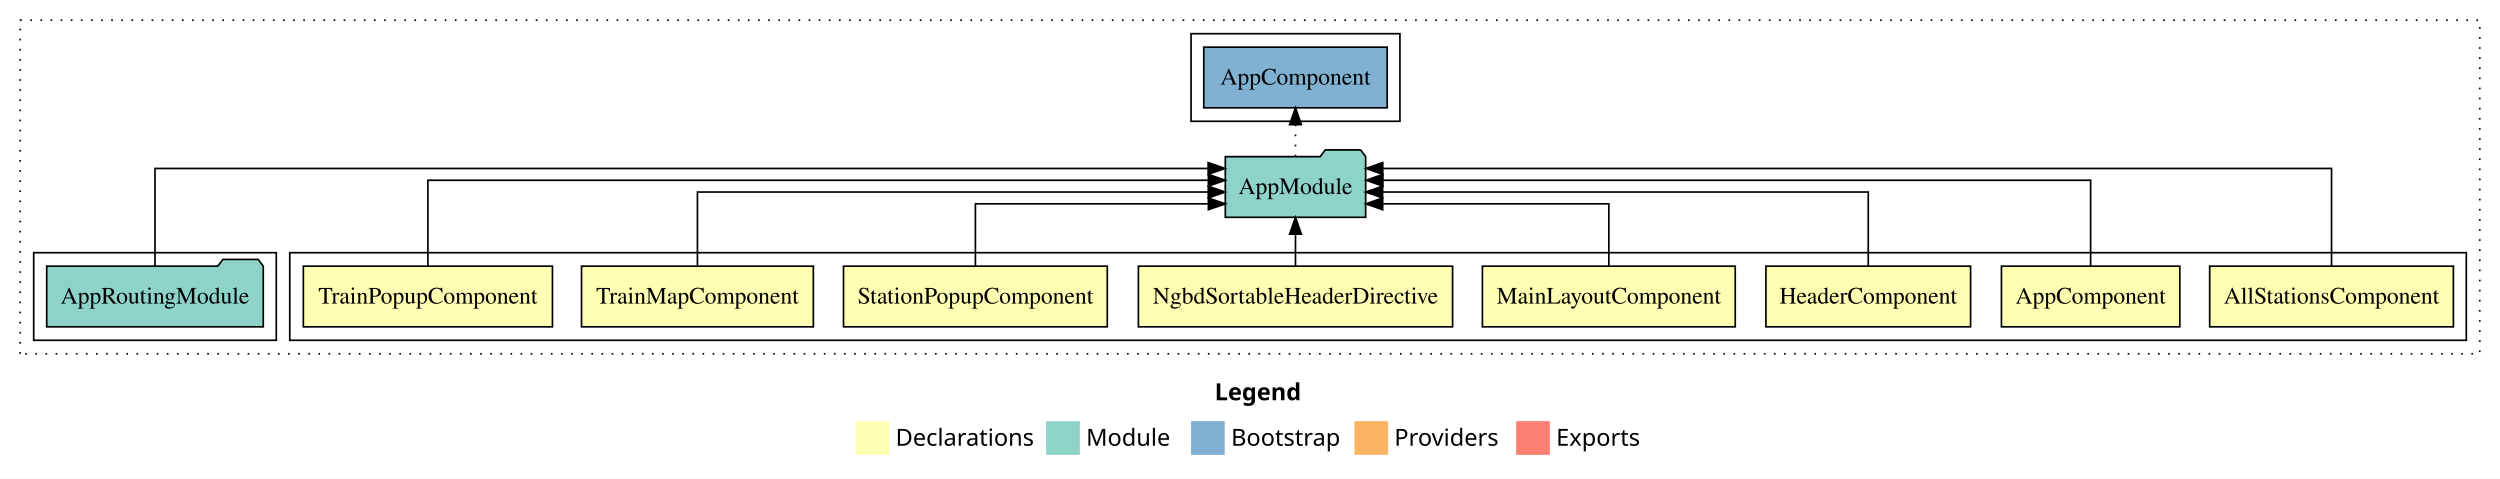
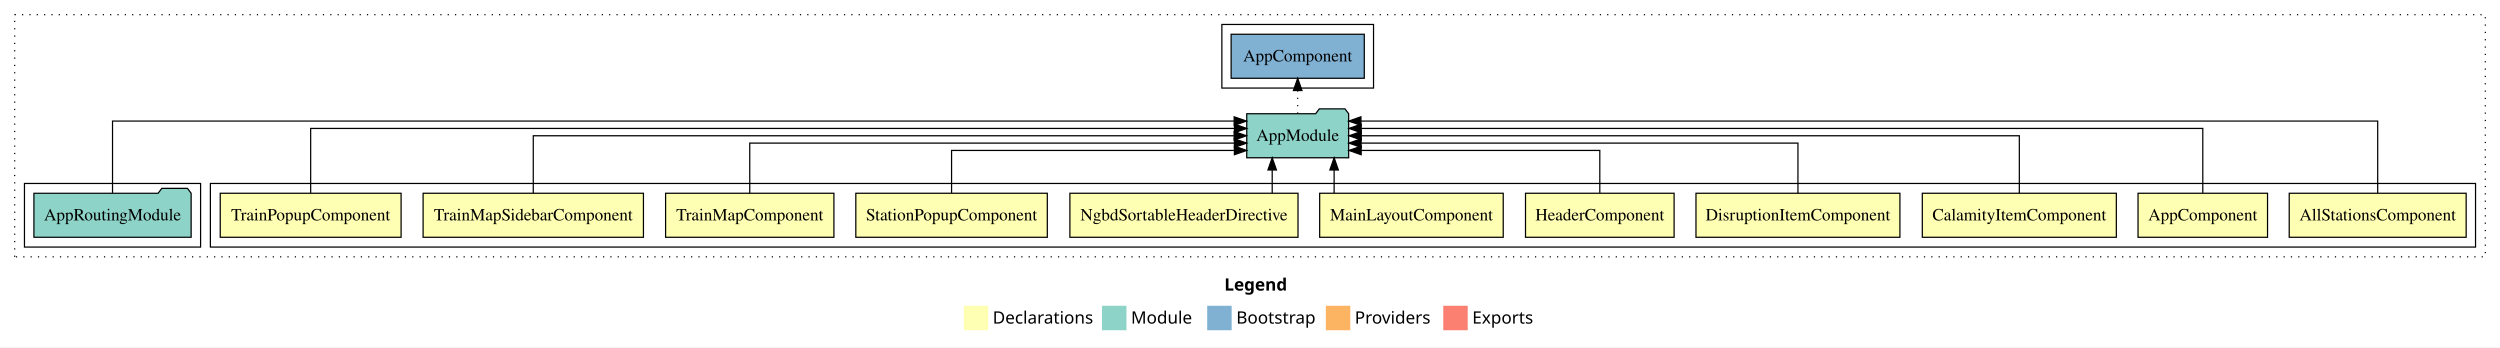
- <svg xmlns="http://www.w3.org/2000/svg" width="1484pt" height="284pt" viewBox="0.00 0.00 1484.00 284.00">
+ <svg xmlns="http://www.w3.org/2000/svg" width="2044pt" height="284pt" viewBox="0.00 0.00 2044.00 284.00">
  <g id="graph0" class="graph" transform="scale(1 1) rotate(0) translate(4 280)">
-     <polygon fill="#ffffff" stroke="transparent" points="-4,4 -4,-280 1480,-280 1480,4 -4,4" />
-     <text text-anchor="start" x="717.009" y="-42.4" font-family="sans-serif" font-weight="bold" font-size="14.00" fill="#000000">Legend</text>
-     <polygon fill="#ffffb3" stroke="transparent" points="504,-10 504,-30 524,-30 524,-10 504,-10" />
-     <text text-anchor="start" x="527.629" y="-15.4" font-family="sans-serif" font-size="14.00" fill="#000000">  Declarations</text>
-     <polygon fill="#8dd3c7" stroke="transparent" points="617,-10 617,-30 637,-30 637,-10 617,-10" />
-     <text text-anchor="start" x="640.725" y="-15.4" font-family="sans-serif" font-size="14.00" fill="#000000">  Module</text>
-     <polygon fill="#80b1d3" stroke="transparent" points="703,-10 703,-30 723,-30 723,-10 703,-10" />
-     <text text-anchor="start" x="726.781" y="-15.4" font-family="sans-serif" font-size="14.00" fill="#000000">  Bootstrap</text>
-     <polygon fill="#fdb462" stroke="transparent" points="800,-10 800,-30 820,-30 820,-10 800,-10" />
-     <text text-anchor="start" x="823.673" y="-15.4" font-family="sans-serif" font-size="14.00" fill="#000000">  Providers</text>
-     <polygon fill="#fb8072" stroke="transparent" points="896,-10 896,-30 916,-30 916,-10 896,-10" />
-     <text text-anchor="start" x="919.726" y="-15.4" font-family="sans-serif" font-size="14.00" fill="#000000">  Exports</text>
+     <polygon fill="#ffffff" stroke="transparent" points="-4,4 -4,-280 2040,-280 2040,4 -4,4" />
+     <text text-anchor="start" x="997.009" y="-42.4" font-family="sans-serif" font-weight="bold" font-size="14.00" fill="#000000">Legend</text>
+     <polygon fill="#ffffb3" stroke="transparent" points="784,-10 784,-30 804,-30 804,-10 784,-10" />
+     <text text-anchor="start" x="807.629" y="-15.4" font-family="sans-serif" font-size="14.00" fill="#000000">  Declarations</text>
+     <polygon fill="#8dd3c7" stroke="transparent" points="897,-10 897,-30 917,-30 917,-10 897,-10" />
+     <text text-anchor="start" x="920.725" y="-15.4" font-family="sans-serif" font-size="14.00" fill="#000000">  Module</text>
+     <polygon fill="#80b1d3" stroke="transparent" points="983,-10 983,-30 1003,-30 1003,-10 983,-10" />
+     <text text-anchor="start" x="1006.781" y="-15.4" font-family="sans-serif" font-size="14.00" fill="#000000">  Bootstrap</text>
+     <polygon fill="#fdb462" stroke="transparent" points="1080,-10 1080,-30 1100,-30 1100,-10 1080,-10" />
+     <text text-anchor="start" x="1103.673" y="-15.4" font-family="sans-serif" font-size="14.00" fill="#000000">  Providers</text>
+     <polygon fill="#fb8072" stroke="transparent" points="1176,-10 1176,-30 1196,-30 1196,-10 1176,-10" />
+     <text text-anchor="start" x="1199.726" y="-15.4" font-family="sans-serif" font-size="14.00" fill="#000000">  Exports</text>
    <g id="clust1" class="cluster">
-       <polygon fill="none" stroke="#000000" stroke-dasharray="1,5" points="8,-70 8,-268 1468,-268 1468,-70 8,-70" />
+       <polygon fill="none" stroke="#000000" stroke-dasharray="1,5" points="8,-70 8,-268 2028,-268 2028,-70 8,-70" />
    </g>
    <g id="clust2" class="cluster">
-       <polygon fill="none" stroke="#000000" points="168,-78 168,-130 1460,-130 1460,-78 168,-78" />
+       <polygon fill="none" stroke="#000000" points="168,-78 168,-130 2020,-130 2020,-78 168,-78" />
    </g>
-     <g id="clust11" class="cluster">
+     <g id="clust14" class="cluster">
      <polygon fill="none" stroke="#000000" points="16,-78 16,-130 160,-130 160,-78 16,-78" />
    </g>
-     <g id="clust13" class="cluster">
-       <polygon fill="none" stroke="#000000" points="703,-208 703,-260 827,-260 827,-208 703,-208" />
+     <g id="clust16" class="cluster">
+       <polygon fill="none" stroke="#000000" points="995,-208 995,-260 1119,-260 1119,-208 995,-208" />
    </g>
    <g id="node1" class="node">
-       <polygon fill="#ffffb3" stroke="#000000" points="1452.334,-122 1307.666,-122 1307.666,-86 1452.334,-86 1452.334,-122" />
-       <text text-anchor="middle" x="1380" y="-99.8" font-family="Times,serif" font-size="14.00" fill="#000000">AllStationsComponent</text>
+       <polygon fill="#ffffb3" stroke="#000000" points="2012.334,-122 1867.666,-122 1867.666,-86 2012.334,-86 2012.334,-122" />
+       <text text-anchor="middle" x="1940" y="-99.8" font-family="Times,serif" font-size="14.00" fill="#000000">AllStationsComponent</text>
+     </g>
+     <g id="node12" class="node">
+       <polygon fill="#8dd3c7" stroke="#000000" points="1098.657,-187 1095.657,-191 1074.657,-191 1071.657,-187 1015.343,-187 1015.343,-151 1098.657,-151 1098.657,-187" />
+       <text text-anchor="middle" x="1057" y="-164.8" font-family="Times,serif" font-size="14.00" fill="#000000">AppModule</text>
+     </g>
+     <g id="edge1" class="edge">
+       <path fill="none" stroke="#000000" d="M1940,-122.248C1940,-145.018 1940,-181 1940,-181 1940,-181 1108.699,-181 1108.699,-181" />
+       <polygon fill="#000000" stroke="#000000" points="1108.699,-177.5 1098.699,-181 1108.699,-184.5 1108.699,-177.5" />
+     </g>
+     <g id="node2" class="node">
+       <polygon fill="#ffffb3" stroke="#000000" points="1849.94,-122 1744.06,-122 1744.06,-86 1849.94,-86 1849.94,-122" />
+       <text text-anchor="middle" x="1797" y="-99.8" font-family="Times,serif" font-size="14.00" fill="#000000">AppComponent</text>
+     </g>
+     <g id="edge2" class="edge">
+       <path fill="none" stroke="#000000" d="M1797,-122.284C1797,-143.321 1797,-175 1797,-175 1797,-175 1108.906,-175 1108.906,-175" />
+       <polygon fill="#000000" stroke="#000000" points="1108.906,-171.5 1098.906,-175 1108.906,-178.5 1108.906,-171.5" />
+     </g>
+     <g id="node3" class="node">
+       <polygon fill="#ffffb3" stroke="#000000" points="1726.317,-122 1567.683,-122 1567.683,-86 1726.317,-86 1726.317,-122" />
+       <text text-anchor="middle" x="1647" y="-99.8" font-family="Times,serif" font-size="14.00" fill="#000000">CalamityItemComponent</text>
+     </g>
+     <g id="edge3" class="edge">
+       <path fill="none" stroke="#000000" d="M1647,-122.106C1647,-141.339 1647,-169 1647,-169 1647,-169 1108.958,-169 1108.958,-169" />
+       <polygon fill="#000000" stroke="#000000" points="1108.958,-165.5 1098.958,-169 1108.958,-172.5 1108.958,-165.5" />
+     </g>
+     <g id="node4" class="node">
+       <polygon fill="#ffffb3" stroke="#000000" points="1549.372,-122 1382.628,-122 1382.628,-86 1549.372,-86 1549.372,-122" />
+       <text text-anchor="middle" x="1466" y="-99.8" font-family="Times,serif" font-size="14.00" fill="#000000">DisruptionItemComponent</text>
+     </g>
+     <g id="edge4" class="edge">
+       <path fill="none" stroke="#000000" d="M1466,-122.022C1466,-139.373 1466,-163 1466,-163 1466,-163 1108.848,-163 1108.848,-163" />
+       <polygon fill="#000000" stroke="#000000" points="1108.848,-159.5 1098.848,-163 1108.848,-166.5 1108.848,-159.5" />
+     </g>
+     <g id="node5" class="node">
+       <polygon fill="#ffffb3" stroke="#000000" points="1364.744,-122 1243.256,-122 1243.256,-86 1364.744,-86 1364.744,-122" />
+       <text text-anchor="middle" x="1304" y="-99.8" font-family="Times,serif" font-size="14.00" fill="#000000">HeaderComponent</text>
+     </g>
+     <g id="edge5" class="edge">
+       <path fill="none" stroke="#000000" d="M1304,-122.24C1304,-137.571 1304,-157 1304,-157 1304,-157 1108.9,-157 1108.9,-157" />
+       <polygon fill="#000000" stroke="#000000" points="1108.9,-153.5 1098.9,-157 1108.9,-160.5 1108.9,-153.5" />
+     </g>
+     <g id="node6" class="node">
+       <polygon fill="#ffffb3" stroke="#000000" points="1225.041,-122 1074.959,-122 1074.959,-86 1225.041,-86 1225.041,-122" />
+       <text text-anchor="middle" x="1150" y="-99.8" font-family="Times,serif" font-size="14.00" fill="#000000">MainLayoutComponent</text>
+     </g>
+     <g id="edge6" class="edge">
+       <path fill="none" stroke="#000000" d="M1086.779,-122.106C1086.779,-122.106 1086.779,-140.991 1086.779,-140.991" />
+       <polygon fill="#000000" stroke="#000000" points="1083.279,-140.991 1086.779,-150.991 1090.279,-140.991 1083.279,-140.991" />
+     </g>
+     <g id="node7" class="node">
+       <polygon fill="#ffffb3" stroke="#000000" points="1057.254,-122 870.746,-122 870.746,-86 1057.254,-86 1057.254,-122" />
+       <text text-anchor="middle" x="964" y="-99.8" font-family="Times,serif" font-size="14.00" fill="#000000">NgbdSortableHeaderDirective</text>
+     </g>
+     <g id="edge7" class="edge">
+       <path fill="none" stroke="#000000" d="M1036.149,-122.106C1036.149,-122.106 1036.149,-140.991 1036.149,-140.991" />
+       <polygon fill="#000000" stroke="#000000" points="1032.649,-140.991 1036.149,-150.991 1039.649,-140.991 1032.649,-140.991" />
+     </g>
+     <g id="node8" class="node">
+       <polygon fill="#ffffb3" stroke="#000000" points="852.284,-122 695.716,-122 695.716,-86 852.284,-86 852.284,-122" />
+       <text text-anchor="middle" x="774" y="-99.8" font-family="Times,serif" font-size="14.00" fill="#000000">StationPopupComponent</text>
+     </g>
+     <g id="edge8" class="edge">
+       <path fill="none" stroke="#000000" d="M774,-122.24C774,-137.571 774,-157 774,-157 774,-157 1005.242,-157 1005.242,-157" />
+       <polygon fill="#000000" stroke="#000000" points="1005.242,-160.5 1015.242,-157 1005.242,-153.5 1005.242,-160.5" />
    </g>
    <g id="node9" class="node">
-       <polygon fill="#8dd3c7" stroke="#000000" points="806.657,-187 803.657,-191 782.657,-191 779.657,-187 723.343,-187 723.343,-151 806.657,-151 806.657,-187" />
-       <text text-anchor="middle" x="765" y="-164.8" font-family="Times,serif" font-size="14.00" fill="#000000">AppModule</text>
+       <polygon fill="#ffffb3" stroke="#000000" points="677.81,-122 540.19,-122 540.19,-86 677.81,-86 677.81,-122" />
+       <text text-anchor="middle" x="609" y="-99.8" font-family="Times,serif" font-size="14.00" fill="#000000">TrainMapComponent</text>
    </g>
-     <g id="edge1" class="edge">
-       <path fill="none" stroke="#000000" d="M1380,-122.011C1380,-144.485 1380,-180 1380,-180 1380,-180 816.788,-180 816.788,-180" />
-       <polygon fill="#000000" stroke="#000000" points="816.788,-176.5 806.788,-180 816.788,-183.5 816.788,-176.5" />
+     <g id="edge9" class="edge">
+       <path fill="none" stroke="#000000" d="M609,-122.022C609,-139.373 609,-163 609,-163 609,-163 1005.255,-163 1005.255,-163" />
+       <polygon fill="#000000" stroke="#000000" points="1005.256,-166.5 1015.255,-163 1005.255,-159.5 1005.256,-166.5" />
    </g>
-     <g id="node2" class="node">
-       <polygon fill="#ffffb3" stroke="#000000" points="1289.94,-122 1184.06,-122 1184.06,-86 1289.94,-86 1289.94,-122" />
-       <text text-anchor="middle" x="1237" y="-99.8" font-family="Times,serif" font-size="14.00" fill="#000000">AppComponent</text>
+     <g id="node10" class="node">
+       <polygon fill="#ffffb3" stroke="#000000" points="522.073,-122 341.927,-122 341.927,-86 522.073,-86 522.073,-122" />
+       <text text-anchor="middle" x="432" y="-99.8" font-family="Times,serif" font-size="14.00" fill="#000000">TrainMapSidebarComponent</text>
    </g>
-     <g id="edge2" class="edge">
-       <path fill="none" stroke="#000000" d="M1237,-122.129C1237,-142.572 1237,-173 1237,-173 1237,-173 816.887,-173 816.887,-173" />
-       <polygon fill="#000000" stroke="#000000" points="816.887,-169.5 806.887,-173 816.887,-176.5 816.887,-169.5" />
+     <g id="edge10" class="edge">
+       <path fill="none" stroke="#000000" d="M432,-122.106C432,-141.339 432,-169 432,-169 432,-169 1005.021,-169 1005.021,-169" />
+       <polygon fill="#000000" stroke="#000000" points="1005.021,-172.5 1015.021,-169 1005.021,-165.5 1005.021,-172.5" />
    </g>
-     <g id="node3" class="node">
-       <polygon fill="#ffffb3" stroke="#000000" points="1165.744,-122 1044.256,-122 1044.256,-86 1165.744,-86 1165.744,-122" />
-       <text text-anchor="middle" x="1105" y="-99.8" font-family="Times,serif" font-size="14.00" fill="#000000">HeaderComponent</text>
-     </g>
-     <g id="edge3" class="edge">
-       <path fill="none" stroke="#000000" d="M1105,-122.267C1105,-140.555 1105,-166 1105,-166 1105,-166 816.691,-166 816.691,-166" />
-       <polygon fill="#000000" stroke="#000000" points="816.691,-162.5 806.691,-166 816.691,-169.5 816.691,-162.5" />
-     </g>
-     <g id="node4" class="node">
-       <polygon fill="#ffffb3" stroke="#000000" points="1026.041,-122 875.959,-122 875.959,-86 1026.041,-86 1026.041,-122" />
-       <text text-anchor="middle" x="951" y="-99.8" font-family="Times,serif" font-size="14.00" fill="#000000">MainLayoutComponent</text>
-     </g>
-     <g id="edge4" class="edge">
-       <path fill="none" stroke="#000000" d="M951,-122.009C951,-138.049 951,-159 951,-159 951,-159 816.742,-159 816.742,-159" />
-       <polygon fill="#000000" stroke="#000000" points="816.742,-155.5 806.742,-159 816.742,-162.5 816.742,-155.5" />
-     </g>
-     <g id="node5" class="node">
-       <polygon fill="#ffffb3" stroke="#000000" points="858.254,-122 671.746,-122 671.746,-86 858.254,-86 858.254,-122" />
-       <text text-anchor="middle" x="765" y="-99.8" font-family="Times,serif" font-size="14.00" fill="#000000">NgbdSortableHeaderDirective</text>
-     </g>
-     <g id="edge5" class="edge">
-       <path fill="none" stroke="#000000" d="M765,-122.106C765,-122.106 765,-140.991 765,-140.991" />
-       <polygon fill="#000000" stroke="#000000" points="761.5,-140.991 765,-150.991 768.5,-140.991 761.5,-140.991" />
-     </g>
-     <g id="node6" class="node">
-       <polygon fill="#ffffb3" stroke="#000000" points="653.284,-122 496.716,-122 496.716,-86 653.284,-86 653.284,-122" />
-       <text text-anchor="middle" x="575" y="-99.8" font-family="Times,serif" font-size="14.00" fill="#000000">StationPopupComponent</text>
-     </g>
-     <g id="edge6" class="edge">
-       <path fill="none" stroke="#000000" d="M575,-122.009C575,-138.049 575,-159 575,-159 575,-159 713.304,-159 713.304,-159" />
-       <polygon fill="#000000" stroke="#000000" points="713.304,-162.5 723.304,-159 713.304,-155.5 713.304,-162.5" />
-     </g>
-     <g id="node7" class="node">
-       <polygon fill="#ffffb3" stroke="#000000" points="478.81,-122 341.19,-122 341.19,-86 478.81,-86 478.81,-122" />
-       <text text-anchor="middle" x="410" y="-99.8" font-family="Times,serif" font-size="14.00" fill="#000000">TrainMapComponent</text>
-     </g>
-     <g id="edge7" class="edge">
-       <path fill="none" stroke="#000000" d="M410,-122.267C410,-140.555 410,-166 410,-166 410,-166 713.233,-166 713.233,-166" />
-       <polygon fill="#000000" stroke="#000000" points="713.233,-169.5 723.233,-166 713.233,-162.5 713.233,-169.5" />
-     </g>
-     <g id="node8" class="node">
+     <g id="node11" class="node">
      <polygon fill="#ffffb3" stroke="#000000" points="323.934,-122 176.066,-122 176.066,-86 323.934,-86 323.934,-122" />
      <text text-anchor="middle" x="250" y="-99.8" font-family="Times,serif" font-size="14.00" fill="#000000">TrainPopupComponent</text>
    </g>
-     <g id="edge8" class="edge">
-       <path fill="none" stroke="#000000" d="M250,-122.129C250,-142.572 250,-173 250,-173 250,-173 713.292,-173 713.292,-173" />
-       <polygon fill="#000000" stroke="#000000" points="713.292,-176.5 723.292,-173 713.292,-169.5 713.292,-176.5" />
+     <g id="edge11" class="edge">
+       <path fill="none" stroke="#000000" d="M250,-122.284C250,-143.321 250,-175 250,-175 250,-175 1005.312,-175 1005.312,-175" />
+       <polygon fill="#000000" stroke="#000000" points="1005.312,-178.5 1015.312,-175 1005.312,-171.5 1005.312,-178.5" />
    </g>
-     <g id="node11" class="node">
-       <polygon fill="#80b1d3" stroke="#000000" points="819.439,-252 710.561,-252 710.561,-216 819.439,-216 819.439,-252" />
-       <text text-anchor="middle" x="765" y="-229.8" font-family="Times,serif" font-size="14.00" fill="#000000">AppComponent </text>
+     <g id="node14" class="node">
+       <polygon fill="#80b1d3" stroke="#000000" points="1111.439,-252 1002.561,-252 1002.561,-216 1111.439,-216 1111.439,-252" />
+       <text text-anchor="middle" x="1057" y="-229.8" font-family="Times,serif" font-size="14.00" fill="#000000">AppComponent </text>
    </g>
-     <g id="edge10" class="edge">
-       <path fill="none" stroke="#000000" stroke-dasharray="1,5" d="M765,-187.106C765,-187.106 765,-205.991 765,-205.991" />
-       <polygon fill="#000000" stroke="#000000" points="761.5,-205.991 765,-215.991 768.5,-205.991 761.5,-205.991" />
+     <g id="edge13" class="edge">
+       <path fill="none" stroke="#000000" stroke-dasharray="1,5" d="M1057,-187.106C1057,-187.106 1057,-205.991 1057,-205.991" />
+       <polygon fill="#000000" stroke="#000000" points="1053.5,-205.991 1057,-215.991 1060.5,-205.991 1053.5,-205.991" />
    </g>
-     <g id="node10" class="node">
+     <g id="node13" class="node">
      <polygon fill="#8dd3c7" stroke="#000000" points="152.274,-122 149.274,-126 128.274,-126 125.274,-122 23.726,-122 23.726,-86 152.274,-86 152.274,-122" />
      <text text-anchor="middle" x="88" y="-99.8" font-family="Times,serif" font-size="14.00" fill="#000000">AppRoutingModule</text>
    </g>
-     <g id="edge9" class="edge">
-       <path fill="none" stroke="#000000" d="M88,-122.011C88,-144.485 88,-180 88,-180 88,-180 713.162,-180 713.162,-180" />
-       <polygon fill="#000000" stroke="#000000" points="713.162,-183.5 723.162,-180 713.162,-176.5 713.162,-183.5" />
+     <g id="edge12" class="edge">
+       <path fill="none" stroke="#000000" d="M88,-122.248C88,-145.018 88,-181 88,-181 88,-181 1005.052,-181 1005.052,-181" />
+       <polygon fill="#000000" stroke="#000000" points="1005.052,-184.5 1015.052,-181 1005.052,-177.5 1005.052,-184.5" />
    </g>
  </g>
</svg>
